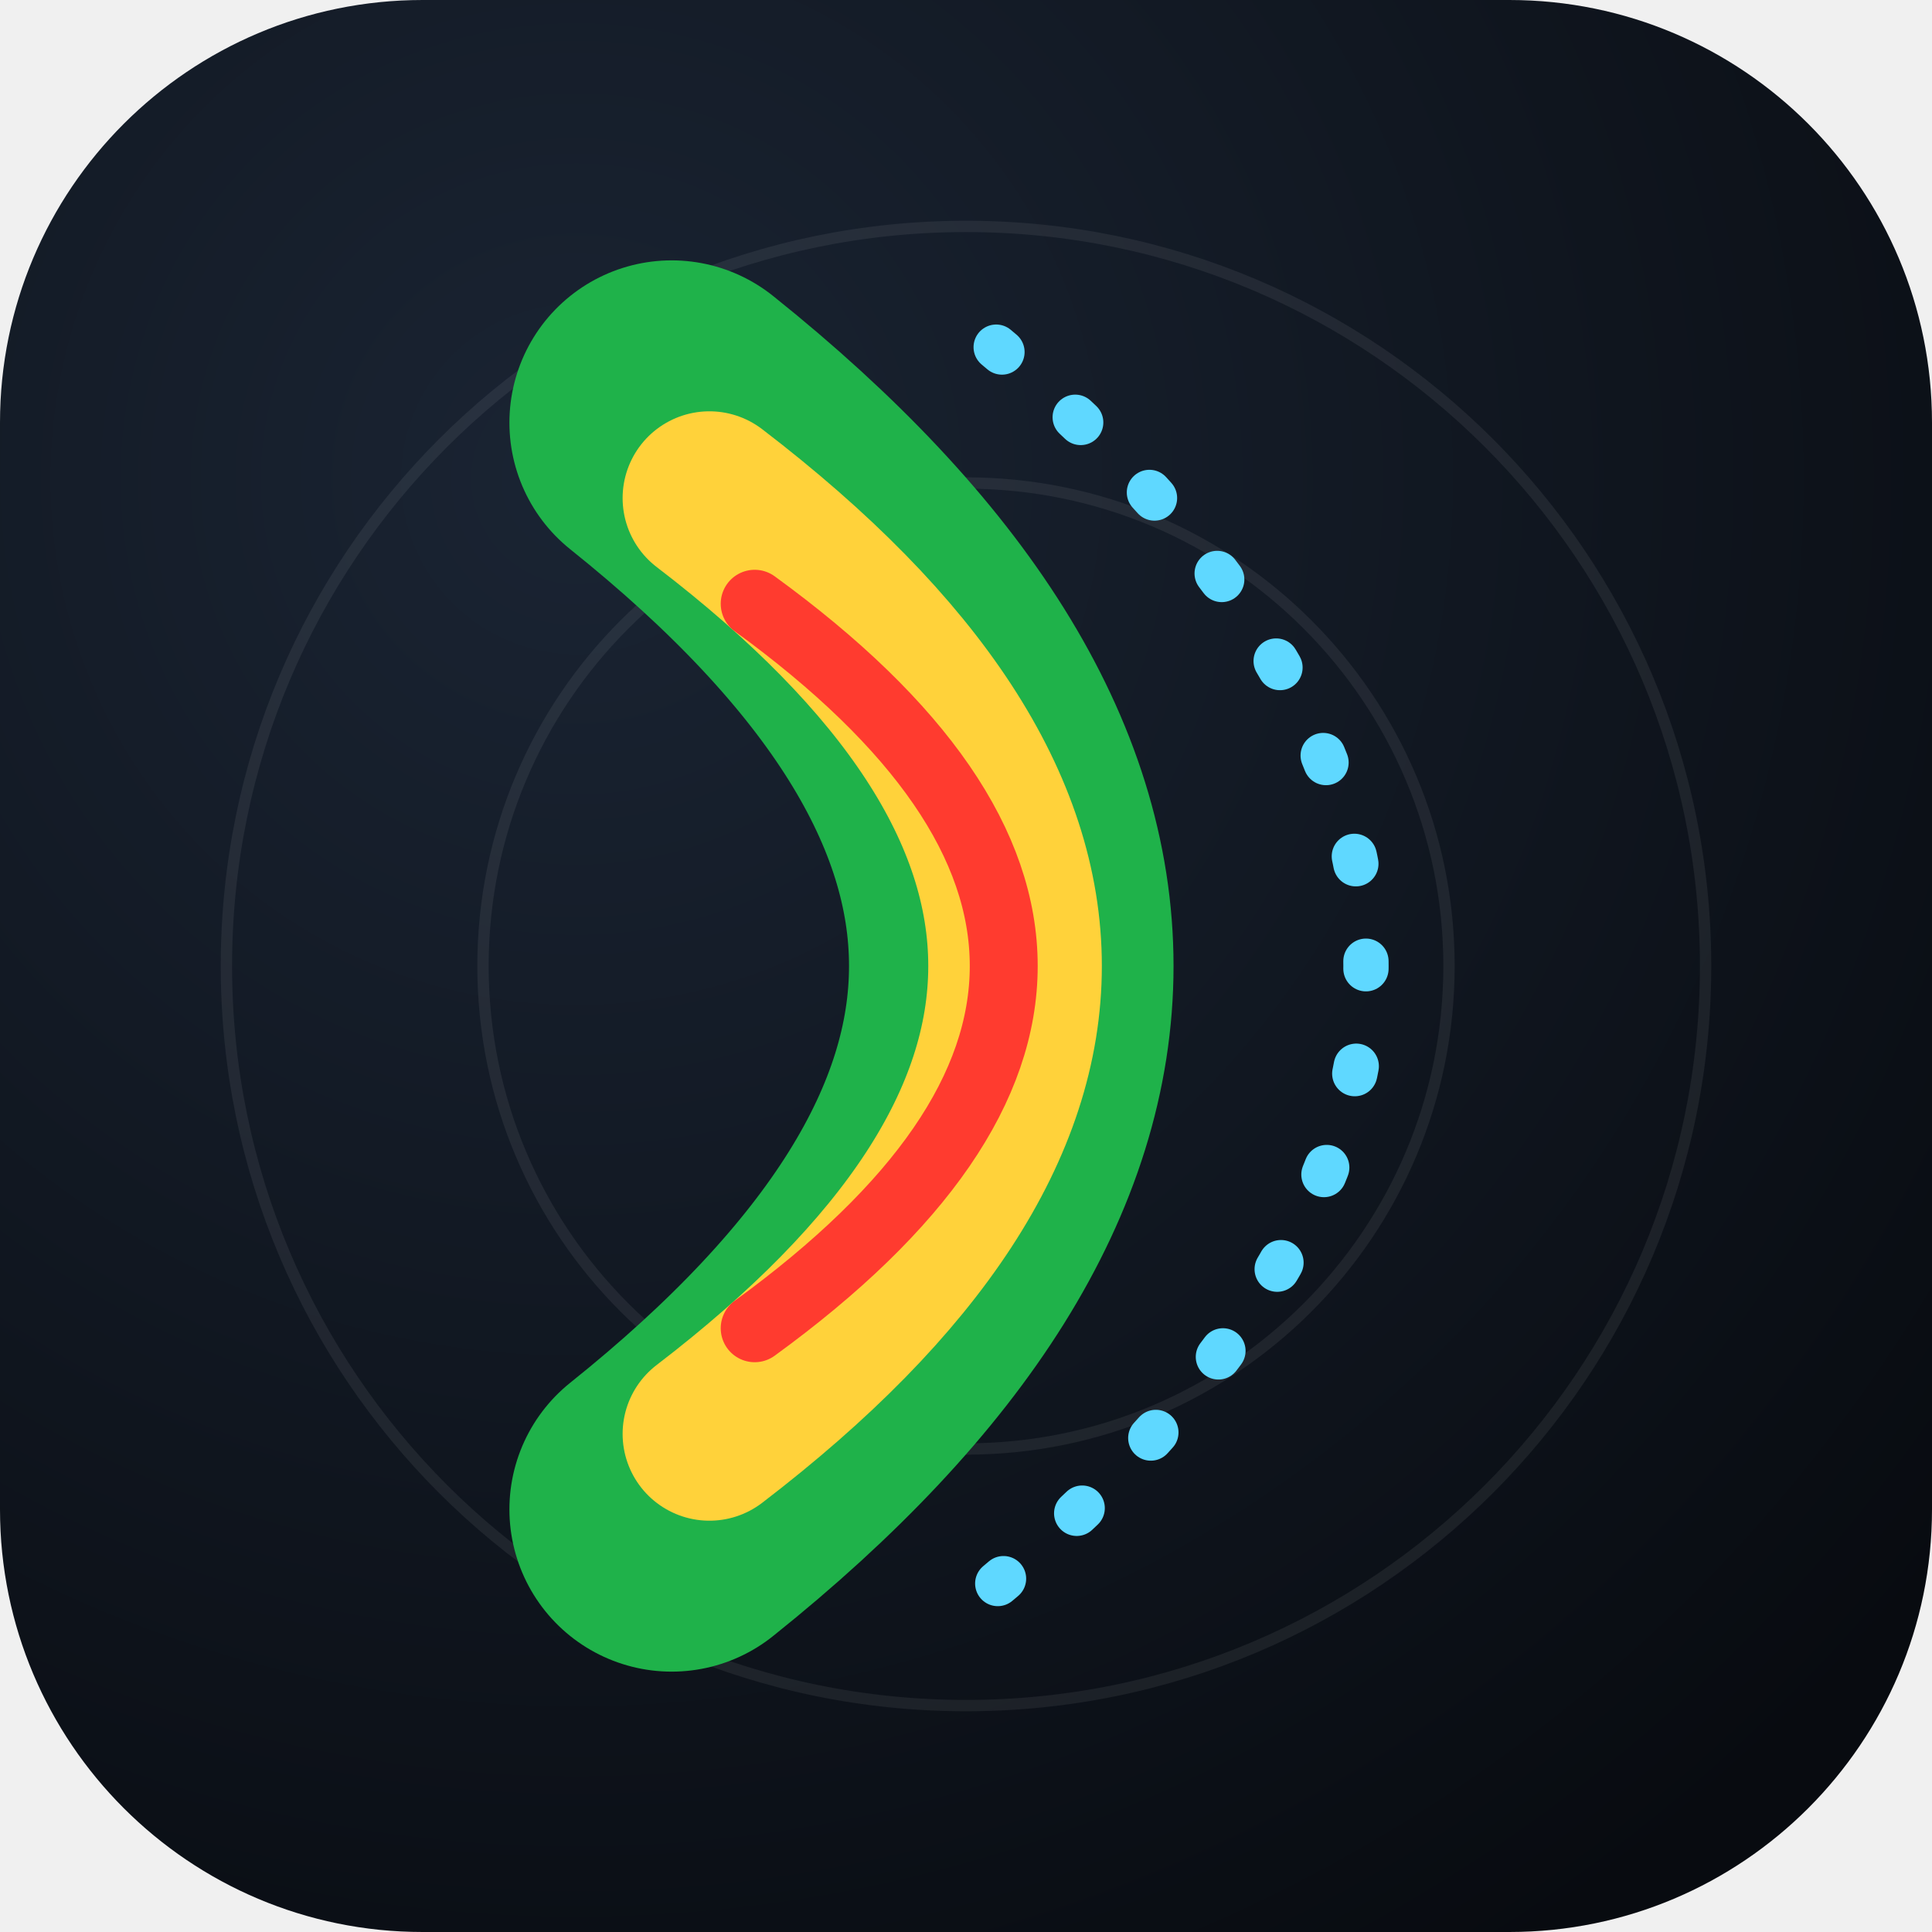
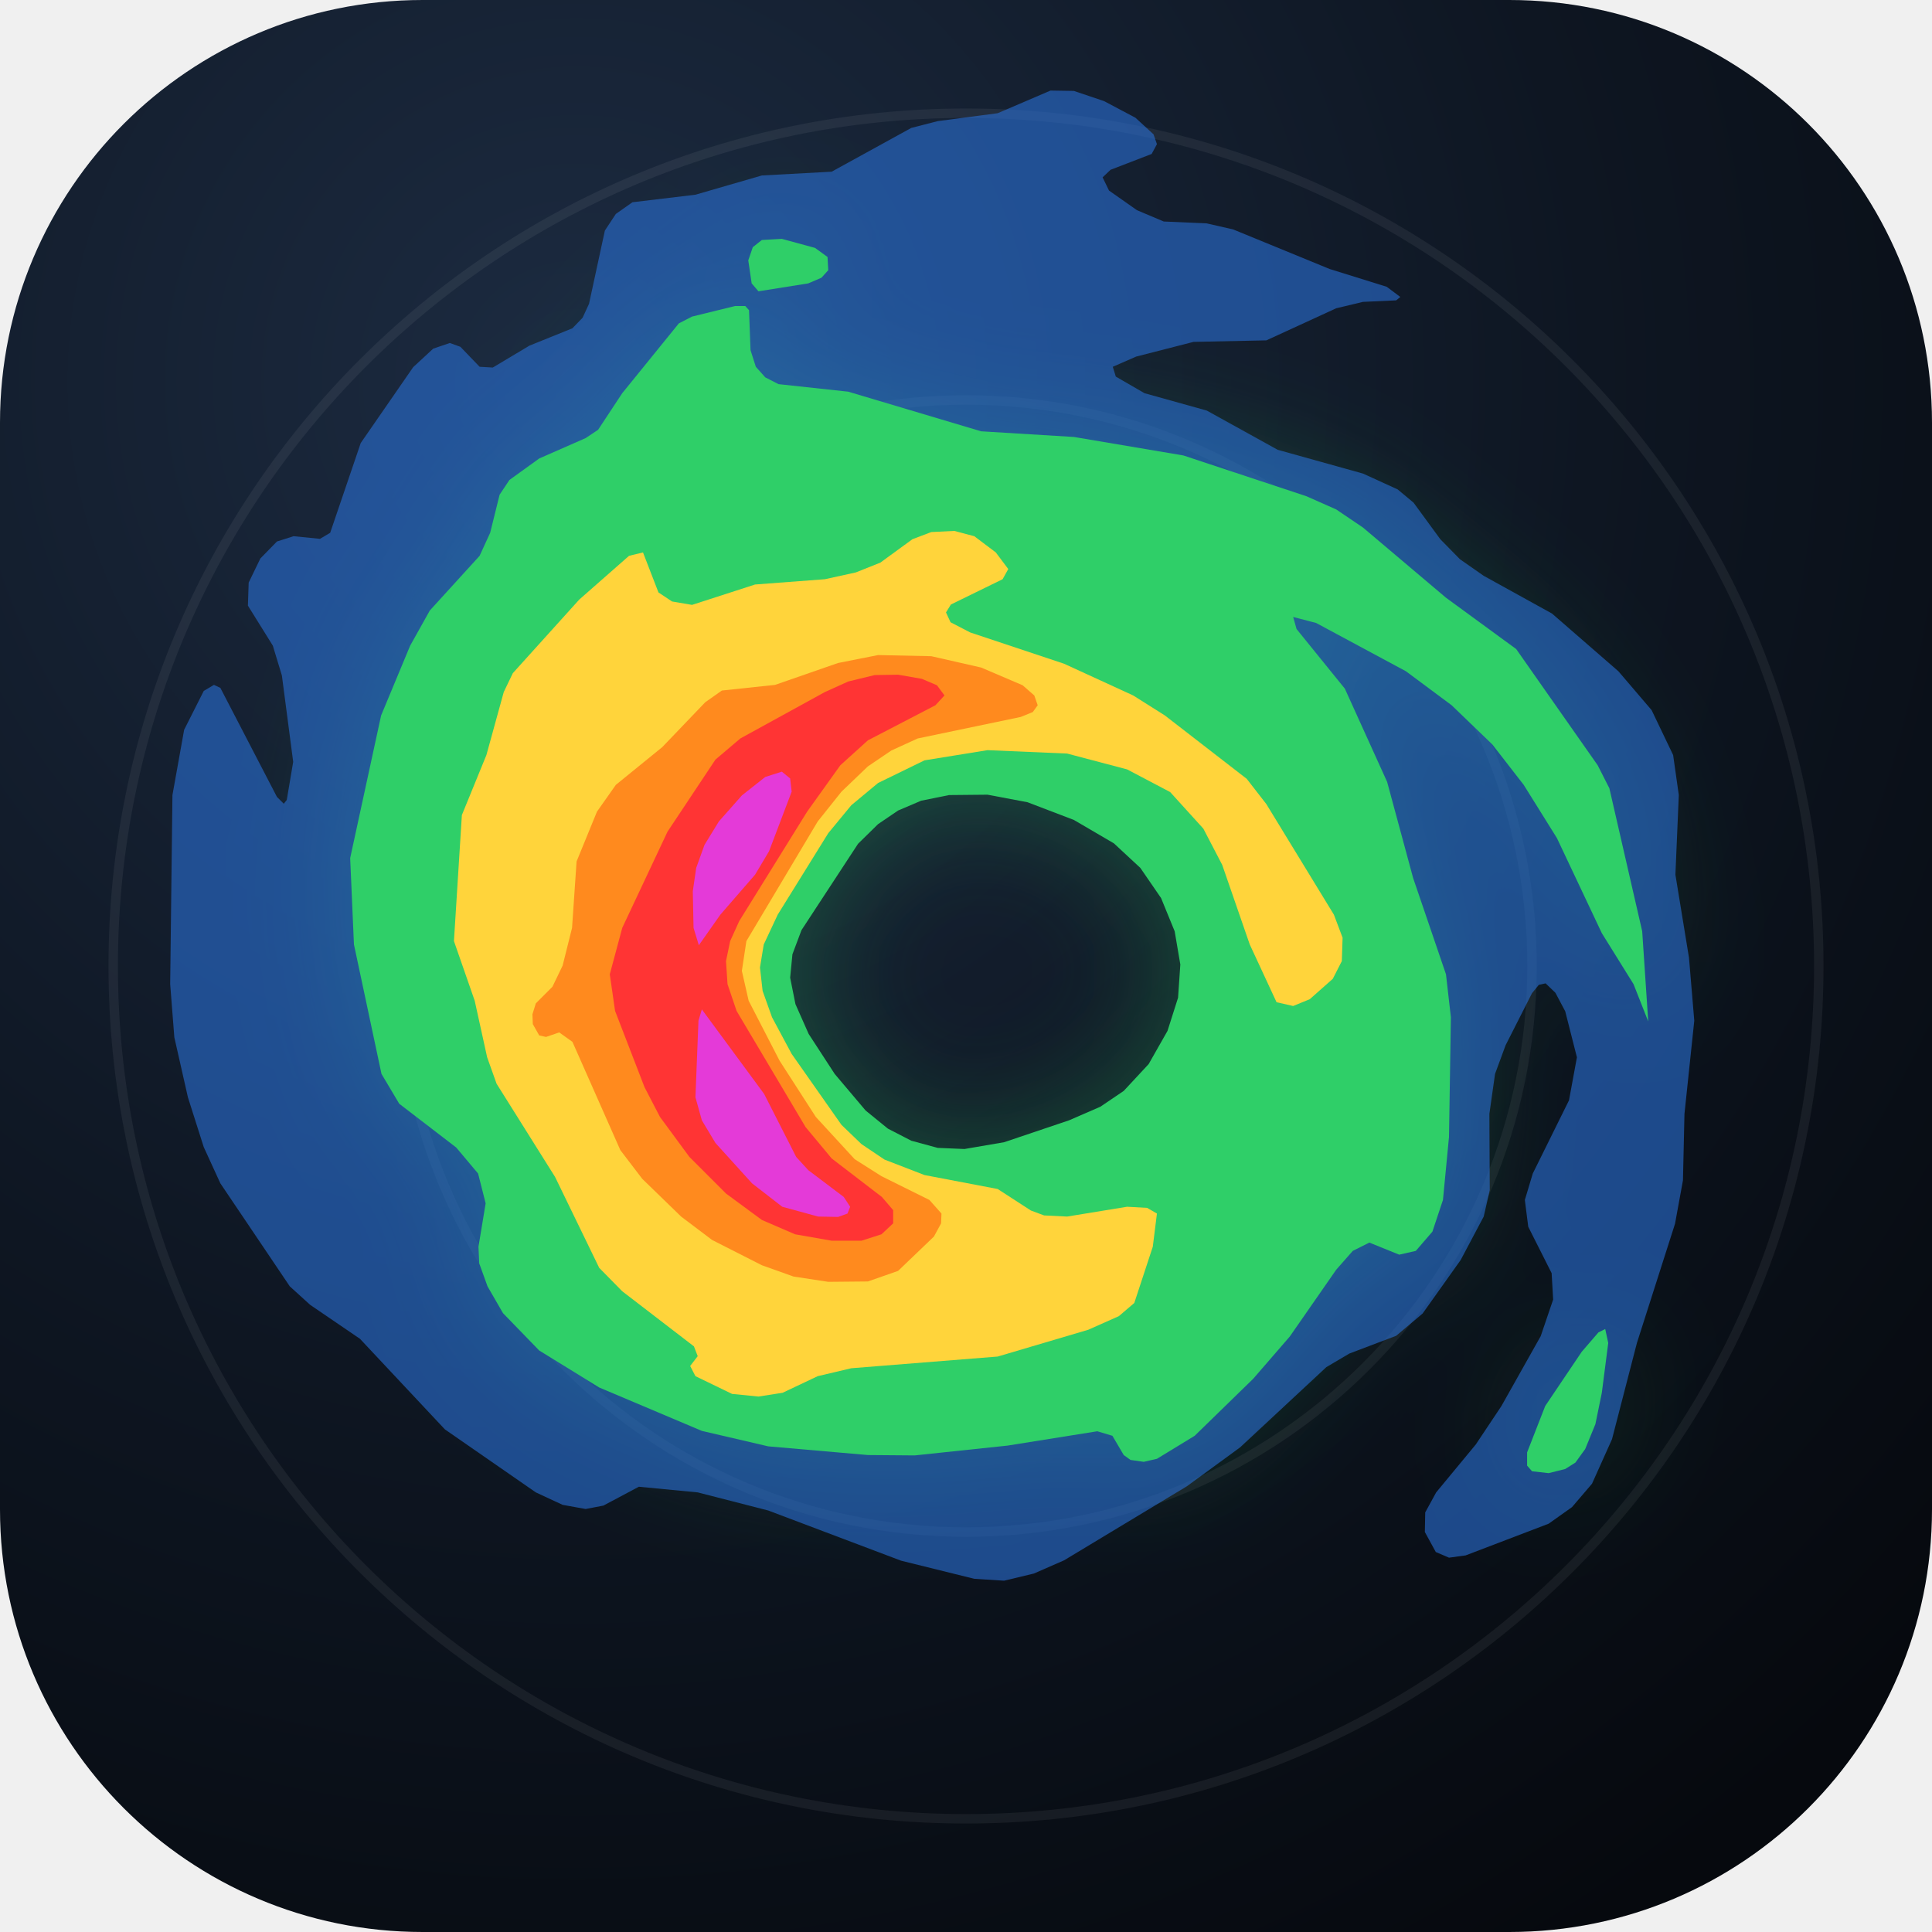
<svg xmlns="http://www.w3.org/2000/svg" viewBox="0 0 512 512">
  <defs>
-     <radialGradient id="bg" cx="30%" cy="25%" r="90%">
-       <stop offset="0" stop-color="#1a2433" />
-       <stop offset="1" stop-color="#080b10" />
+     <radialGradient id="bg" cx="30%" cy="20%" r="95%">
+       <stop offset="0" stop-color="#1c2b41" />
+       <stop offset="0.55" stop-color="#0e1622" />
+       <stop offset="1" stop-color="#06090e" />
    </radialGradient>
+     <filter id="glow" x="-25%" y="-25%" width="150%" height="150%">
+       <feGaussianBlur stdDeviation="16" />
+     </filter>
  </defs>
  <rect width="512" height="512" rx="112" fill="url(#bg)" />
-   <g fill="none" stroke-linecap="round" transform="translate(28 0)">
-     <circle cx="228" cy="256" r="196" stroke="#ffffff" stroke-opacity="0.07" stroke-width="3" />
-     <circle cx="228" cy="256" r="128" stroke="#ffffff" stroke-opacity="0.07" stroke-width="3" />
-     <path d="M150 112 Q 330 256 150 400" stroke="#1fb24a" stroke-width="86" />
-     <path d="M160 132 Q 322 256 160 380" stroke="#ffd23a" stroke-width="46" />
-     <path d="M172 160 Q 304 256 172 352" stroke="#ff3b2f" stroke-width="18" />
-     <path d="M236 92 Q 432 256 236 420" stroke="#5fd8ff" stroke-width="12" stroke-dasharray="2 26" />
+   <g fill="none" stroke="#ffffff" stroke-opacity="0.06" stroke-width="2.5">
+     <circle cx="256" cy="256" r="226" />
+     <circle cx="256" cy="256" r="150" />
  </g>
+   <path d="M201.9 63.6 L207.2 63.3 L216.0 65.7 L219.3 68.1 L219.5 71.6 L217.7 73.6 L214.2 75.1 L201.0 77.2 L199.2 75.1 L198.3 69.0 L199.5 65.5Z M194.8 81.1 L197.5 81.1 L198.5 82.2 L198.9 92.8 L200.3 97.2 L202.8 100.0 L206.3 101.8 L224.8 103.8 L260.0 114.3 L284.6 115.8 L313.6 120.7 L346.2 131.5 L354.1 135.0 L361.2 139.8 L383.2 158.4 L401.8 172.0 L423.4 202.8 L426.5 208.9 L435.2 246.8 L436.8 270.7 L432.9 260.8 L424.5 247.3 L412.6 222.1 L403.8 208.0 L395.5 197.3 L384.7 186.9 L372.6 177.9 L348.8 165.1 L342.7 163.5 L343.6 166.7 L356.4 182.5 L367.6 207.2 L374.5 232.7 L383.2 258.2 L384.5 269.6 L384.0 301.3 L382.4 318.0 L379.6 326.4 L375.2 331.5 L370.8 332.5 L362.9 329.3 L358.5 331.5 L354.1 336.5 L341.8 354.2 L332.1 365.4 L316.6 380.5 L306.6 386.6 L303.1 387.4 L299.6 386.9 L297.8 385.6 L294.8 380.5 L290.8 379.3 L267.0 383.1 L242.4 385.7 L230.0 385.6 L203.6 383.3 L186.0 379.2 L158.8 367.7 L142.9 357.9 L133.3 348.0 L129.2 340.9 L127.0 334.8 L126.8 330.4 L128.7 318.9 L126.7 311.0 L120.9 304.1 L105.8 292.5 L101.1 284.6 L93.8 250.3 L92.8 227.4 L101.0 189.6 L108.7 171.1 L113.9 161.8 L127.1 147.3 L129.9 141.2 L132.4 131.1 L135.0 127.2 L142.9 121.5 L155.2 116.1 L158.5 113.9 L164.9 104.2 L179.9 85.7 L183.4 83.9Z M251.5 210.7 L244.1 212.2 L238.0 214.8 L232.7 218.4 L227.4 223.6 L212.4 246.5 L210.0 252.9 L209.4 259.1 L210.8 266.1 L214.3 274.0 L221.2 284.6 L229.4 294.3 L235.3 299.1 L241.5 302.3 L248.5 304.2 L255.6 304.5 L266.1 302.7 L283.3 296.9 L291.6 293.3 L297.8 289.1 L304.4 282.0 L309.4 273.2 L312.2 264.4 L312.8 255.6 L311.3 246.8 L307.7 238.0 L302.2 230.0 L295.2 223.5 L284.6 217.3 L272.3 212.6 L261.7 210.6Z M425.4 352.2 L426.2 355.9 L424.5 369.1 L422.8 377.4 L420.1 384.0 L417.5 387.6 L414.8 389.3 L410.4 390.4 L406.0 389.9 L404.7 388.4 L404.7 384.9 L409.5 372.6 L419.2 358.2 L423.6 353.1Z" fill="#2fcf68" fill-rule="evenodd" opacity="0.3" filter="url(#glow)" />
+   <path d="M278.4 24.0 L284.6 24.1 L292.6 26.8 L300.9 31.2 L305.7 35.6 L306.6 38.2 L305.2 40.8 L294.3 45.0 L292.2 47.0 L293.9 50.5 L301.3 55.7 L308.4 58.7 L319.8 59.2 L326.8 60.8 L352.4 71.3 L367.5 76.0 L371.1 78.7 L370.0 79.6 L361.2 80.0 L354.1 81.7 L335.6 90.2 L316.3 90.6 L301.1 94.5 L294.9 97.2 L295.7 99.8 L303.3 104.2 L319.8 108.8 L338.6 119.2 L361.2 125.5 L370.4 129.7 L374.6 133.2 L381.7 142.9 L386.9 148.2 L393.2 152.6 L411.3 162.6 L428.9 177.9 L437.7 188.2 L443.4 200.1 L444.9 210.7 L444.0 231.8 L447.6 253.8 L449.0 270.5 L446.4 295.2 L446.0 312.8 L443.9 324.3 L433.8 355.9 L427.2 381.4 L421.9 393.2 L416.6 399.4 L410.4 403.8 L388.4 412.2 L384.0 412.8 L380.5 411.3 L377.6 406.0 L377.7 400.8 L380.6 395.5 L391.1 382.8 L397.9 372.6 L408.3 354.1 L411.6 344.4 L411.2 337.4 L405.0 325.1 L404.1 318.0 L406.2 311.0 L415.8 291.6 L417.9 280.2 L414.8 268.0 L412.2 263.1 L409.6 260.6 L407.8 261.0 L406.0 263.2 L399.0 277.0 L396.2 284.6 L394.7 295.2 L394.8 315.4 L393.2 322.4 L387.1 333.9 L377.0 348.1 L370.0 354.0 L357.6 358.7 L351.5 362.3 L328.6 383.6 L314.5 393.9 L282.0 413.5 L274.0 417.0 L266.1 418.9 L258.2 418.4 L238.8 413.6 L203.6 400.3 L184.9 395.5 L169.3 394.0 L159.9 399.0 L155.2 399.9 L149.1 398.8 L142.0 395.5 L117.9 378.8 L95.4 354.8 L82.2 345.8 L76.8 340.9 L58.4 313.6 L54.0 304.0 L49.8 290.8 L46.2 274.9 L45.1 260.8 L45.7 210.7 L48.8 193.4 L54.0 183.1 L56.7 181.5 L58.4 182.3 L73.4 211.2 L75.2 213.0 L76.0 212.0 L77.7 201.9 L74.7 179.0 L72.3 171.1 L65.7 160.5 L65.9 154.4 L69.0 148.0 L73.4 143.5 L77.8 142.1 L84.8 142.8 L87.5 141.2 L95.6 117.4 L109.5 97.3 L114.8 92.4 L119.2 90.9 L122.0 91.9 L127.1 97.2 L130.6 97.4 L140.3 91.6 L151.7 87.0 L154.4 84.2 L156.1 80.5 L160.3 61.1 L163.2 56.7 L167.6 53.6 L184.3 51.6 L201.9 46.5 L220.4 45.5 L241.5 33.9 L248.5 32.1 L264.4 30.0Z M253.3 194.0 L241.5 196.1 L230.0 200.7 L220.4 206.9 L211.6 215.4 L203.7 226.5 L198.5 238.0 L195.5 250.3 L195.4 261.7 L198.1 274.0 L203.3 285.5 L210.7 296.0 L219.5 304.7 L230.0 311.6 L241.5 316.4 L252.9 318.7 L265.2 318.8 L277.6 316.4 L288.3 311.9 L298.7 304.9 L307.3 296.0 L314.1 285.5 L318.7 274.0 L320.9 261.7 L320.8 250.3 L318.3 238.0 L313.6 226.8 L307.1 216.8 L298.6 208.0 L289.0 201.4 L277.6 196.5 L265.2 194.0Z" fill="#2a6fd6" fill-rule="evenodd" opacity="0.6" />
+   <path d="M201.9 63.6 L207.2 63.3 L216.0 65.7 L219.3 68.1 L219.5 71.6 L217.7 73.6 L214.2 75.1 L201.0 77.2 L199.2 75.1 L198.3 69.0 L199.5 65.5Z M194.8 81.1 L197.5 81.1 L198.5 82.2 L198.9 92.8 L200.3 97.2 L202.8 100.0 L206.3 101.8 L224.8 103.8 L260.0 114.3 L284.6 115.8 L313.6 120.7 L346.2 131.5 L354.1 135.0 L361.2 139.8 L383.2 158.4 L401.8 172.0 L423.4 202.8 L426.5 208.9 L435.2 246.8 L436.8 270.7 L432.9 260.8 L424.5 247.3 L412.6 222.1 L403.8 208.0 L395.5 197.3 L384.7 186.9 L372.6 177.9 L348.8 165.1 L342.7 163.5 L343.6 166.7 L356.4 182.5 L367.6 207.2 L374.5 232.7 L383.2 258.2 L384.5 269.6 L384.0 301.3 L382.4 318.0 L379.6 326.4 L375.2 331.5 L370.8 332.5 L362.9 329.3 L358.5 331.5 L354.1 336.5 L341.8 354.2 L332.1 365.4 L316.6 380.5 L306.6 386.6 L303.1 387.4 L299.6 386.9 L297.8 385.6 L294.8 380.5 L290.8 379.3 L267.0 383.1 L242.4 385.7 L230.0 385.6 L203.6 383.3 L186.0 379.2 L158.8 367.7 L142.9 357.9 L133.3 348.0 L129.2 340.9 L127.0 334.8 L126.8 330.4 L128.7 318.9 L126.7 311.0 L120.9 304.1 L105.8 292.5 L101.1 284.6 L93.8 250.3 L92.8 227.4 L101.0 189.6 L108.7 171.1 L113.9 161.8 L127.1 147.3 L129.9 141.2 L132.4 131.1 L135.0 127.2 L142.9 121.5 L155.2 116.1 L158.5 113.9 L164.9 104.2 L179.9 85.7 L183.4 83.9Z M251.5 210.7 L244.1 212.2 L238.0 214.8 L232.7 218.4 L227.4 223.6 L212.4 246.5 L210.0 252.9 L209.4 259.1 L210.8 266.1 L214.3 274.0 L221.2 284.6 L229.4 294.3 L235.3 299.1 L241.5 302.3 L248.5 304.2 L255.6 304.5 L266.1 302.7 L283.3 296.9 L291.6 293.3 L297.8 289.1 L304.4 282.0 L309.4 273.2 L312.2 264.4 L312.8 255.6 L311.3 246.8 L307.7 238.0 L302.2 230.0 L295.2 223.5 L284.6 217.3 L272.3 212.6 L261.7 210.6Z M425.4 352.2 L426.2 355.9 L424.5 369.1 L422.8 377.4 L420.1 384.0 L417.5 387.6 L414.8 389.3 L410.4 390.4 L406.0 389.9 L404.7 388.4 L404.7 384.9 L409.5 372.6 L419.2 358.2 L423.6 353.1Z" fill="#2fcf68" fill-rule="evenodd" />
+   <path d="M246.8 141.0 L252.9 140.7 L258.2 142.1 L263.9 146.4 L267.2 150.8 L265.7 153.5 L252.0 160.2 L250.7 162.3 L251.9 164.9 L257.1 167.6 L282.0 175.9 L300.3 184.3 L308.7 189.6 L330.4 206.4 L335.6 213.1 L353.5 242.4 L355.8 248.5 L355.6 254.7 L353.2 259.4 L347.1 264.8 L342.7 266.6 L338.3 265.6 L331.2 250.3 L323.9 229.2 L318.9 219.6 L310.1 209.9 L298.7 203.9 L282.8 199.7 L261.7 198.8 L245.0 201.5 L232.7 207.5 L225.6 213.4 L219.5 220.8 L206.1 242.4 L202.4 250.3 L201.4 256.4 L202.1 262.6 L204.6 269.6 L209.8 279.3 L223.0 298.1 L228.3 303.2 L234.4 307.3 L245.0 311.4 L264.4 315.1 L273.2 320.8 L276.7 322.1 L282.8 322.4 L298.7 319.8 L304.0 320.1 L306.6 321.6 L305.5 330.4 L300.6 345.3 L296.5 348.8 L288.4 352.4 L264.4 359.5 L225.6 362.6 L216.7 364.7 L207.4 369.1 L201.0 370.1 L194.0 369.4 L184.3 364.7 L182.9 362.0 L184.9 359.4 L183.9 356.8 L164.9 342.2 L158.8 336.0 L147.1 311.9 L131.6 287.2 L129.1 280.2 L125.8 265.2 L120.3 249.4 L122.4 216.0 L128.9 200.1 L133.5 183.4 L135.9 178.4 L153.5 158.9 L166.7 147.3 L170.4 146.4 L174.5 157.0 L178.1 159.4 L183.4 160.3 L200.1 154.9 L218.6 153.5 L226.8 151.7 L233.3 149.1 L241.8 142.9Z" fill="#ffd43b" fill-rule="evenodd" />
+   <path d="M232.7 173.6 L246.8 173.9 L260.0 176.9 L271.0 181.6 L274.1 184.3 L275.0 186.9 L273.7 188.7 L270.5 190.0 L243.2 195.7 L236.2 198.9 L230.0 203.1 L223.0 209.8 L216.7 217.7 L197.8 249.4 L196.6 257.3 L198.4 265.2 L206.6 281.1 L216.2 296.0 L226.5 307.2 L233.6 311.7 L246.3 318.0 L249.5 321.6 L249.4 324.2 L247.5 327.7 L238.0 336.8 L230.0 339.6 L219.5 339.7 L210.3 338.3 L201.9 335.3 L188.7 328.6 L180.5 322.4 L170.2 312.4 L164.4 304.8 L151.7 276.1 L148.2 273.6 L144.7 274.8 L142.9 274.4 L141.2 271.4 L141.1 268.8 L142.0 265.9 L146.4 261.5 L149.1 255.9 L151.6 245.9 L152.8 228.3 L158.2 215.1 L163.2 208.0 L175.5 198.0 L186.9 186.1 L191.3 183.0 L205.4 181.5 L222.1 175.7Z" fill="#ff8a1e" fill-rule="evenodd" />
+   <path d="M231.8 178.9 L238.0 178.8 L244.3 179.9 L248.3 181.6 L250.3 184.3 L247.9 186.9 L230.0 196.2 L222.7 202.8 L213.9 215.1 L195.9 244.1 L193.5 249.4 L192.4 254.7 L192.8 260.8 L195.2 267.9 L213.5 298.7 L220.4 307.0 L233.7 317.2 L236.7 320.7 L236.7 324.2 L233.6 327.1 L228.3 328.8 L220.4 328.8 L210.7 327.1 L201.9 323.3 L192.4 316.3 L182.7 306.6 L174.9 296.0 L170.8 288.1 L163.0 267.9 L161.6 258.2 L164.9 245.9 L176.9 220.4 L189.6 201.3 L196.2 195.7 L218.6 183.4 L224.8 180.6Z" fill="#ff3434" fill-rule="evenodd" />
+   <path d="M207.2 204.5 L209.4 206.3 L209.8 209.8 L203.8 225.6 L200.1 231.8 L190.9 242.4 L185.2 250.5 L183.8 245.9 L183.6 236.2 L184.5 230.0 L186.7 223.9 L190.5 217.7 L196.6 210.8 L202.8 205.9Z M186.0 267.5 L202.5 289.9 L211.0 306.6 L214.2 310.1 L223.6 317.2 L225.3 319.8 L224.6 321.6 L222.1 322.5 L216.8 322.4 L207.3 319.8 L199.3 313.6 L189.6 302.9 L186.0 296.9 L184.3 290.8 L185.1 270.5Z" fill="#e43ad8" fill-rule="evenodd" />
</svg>
